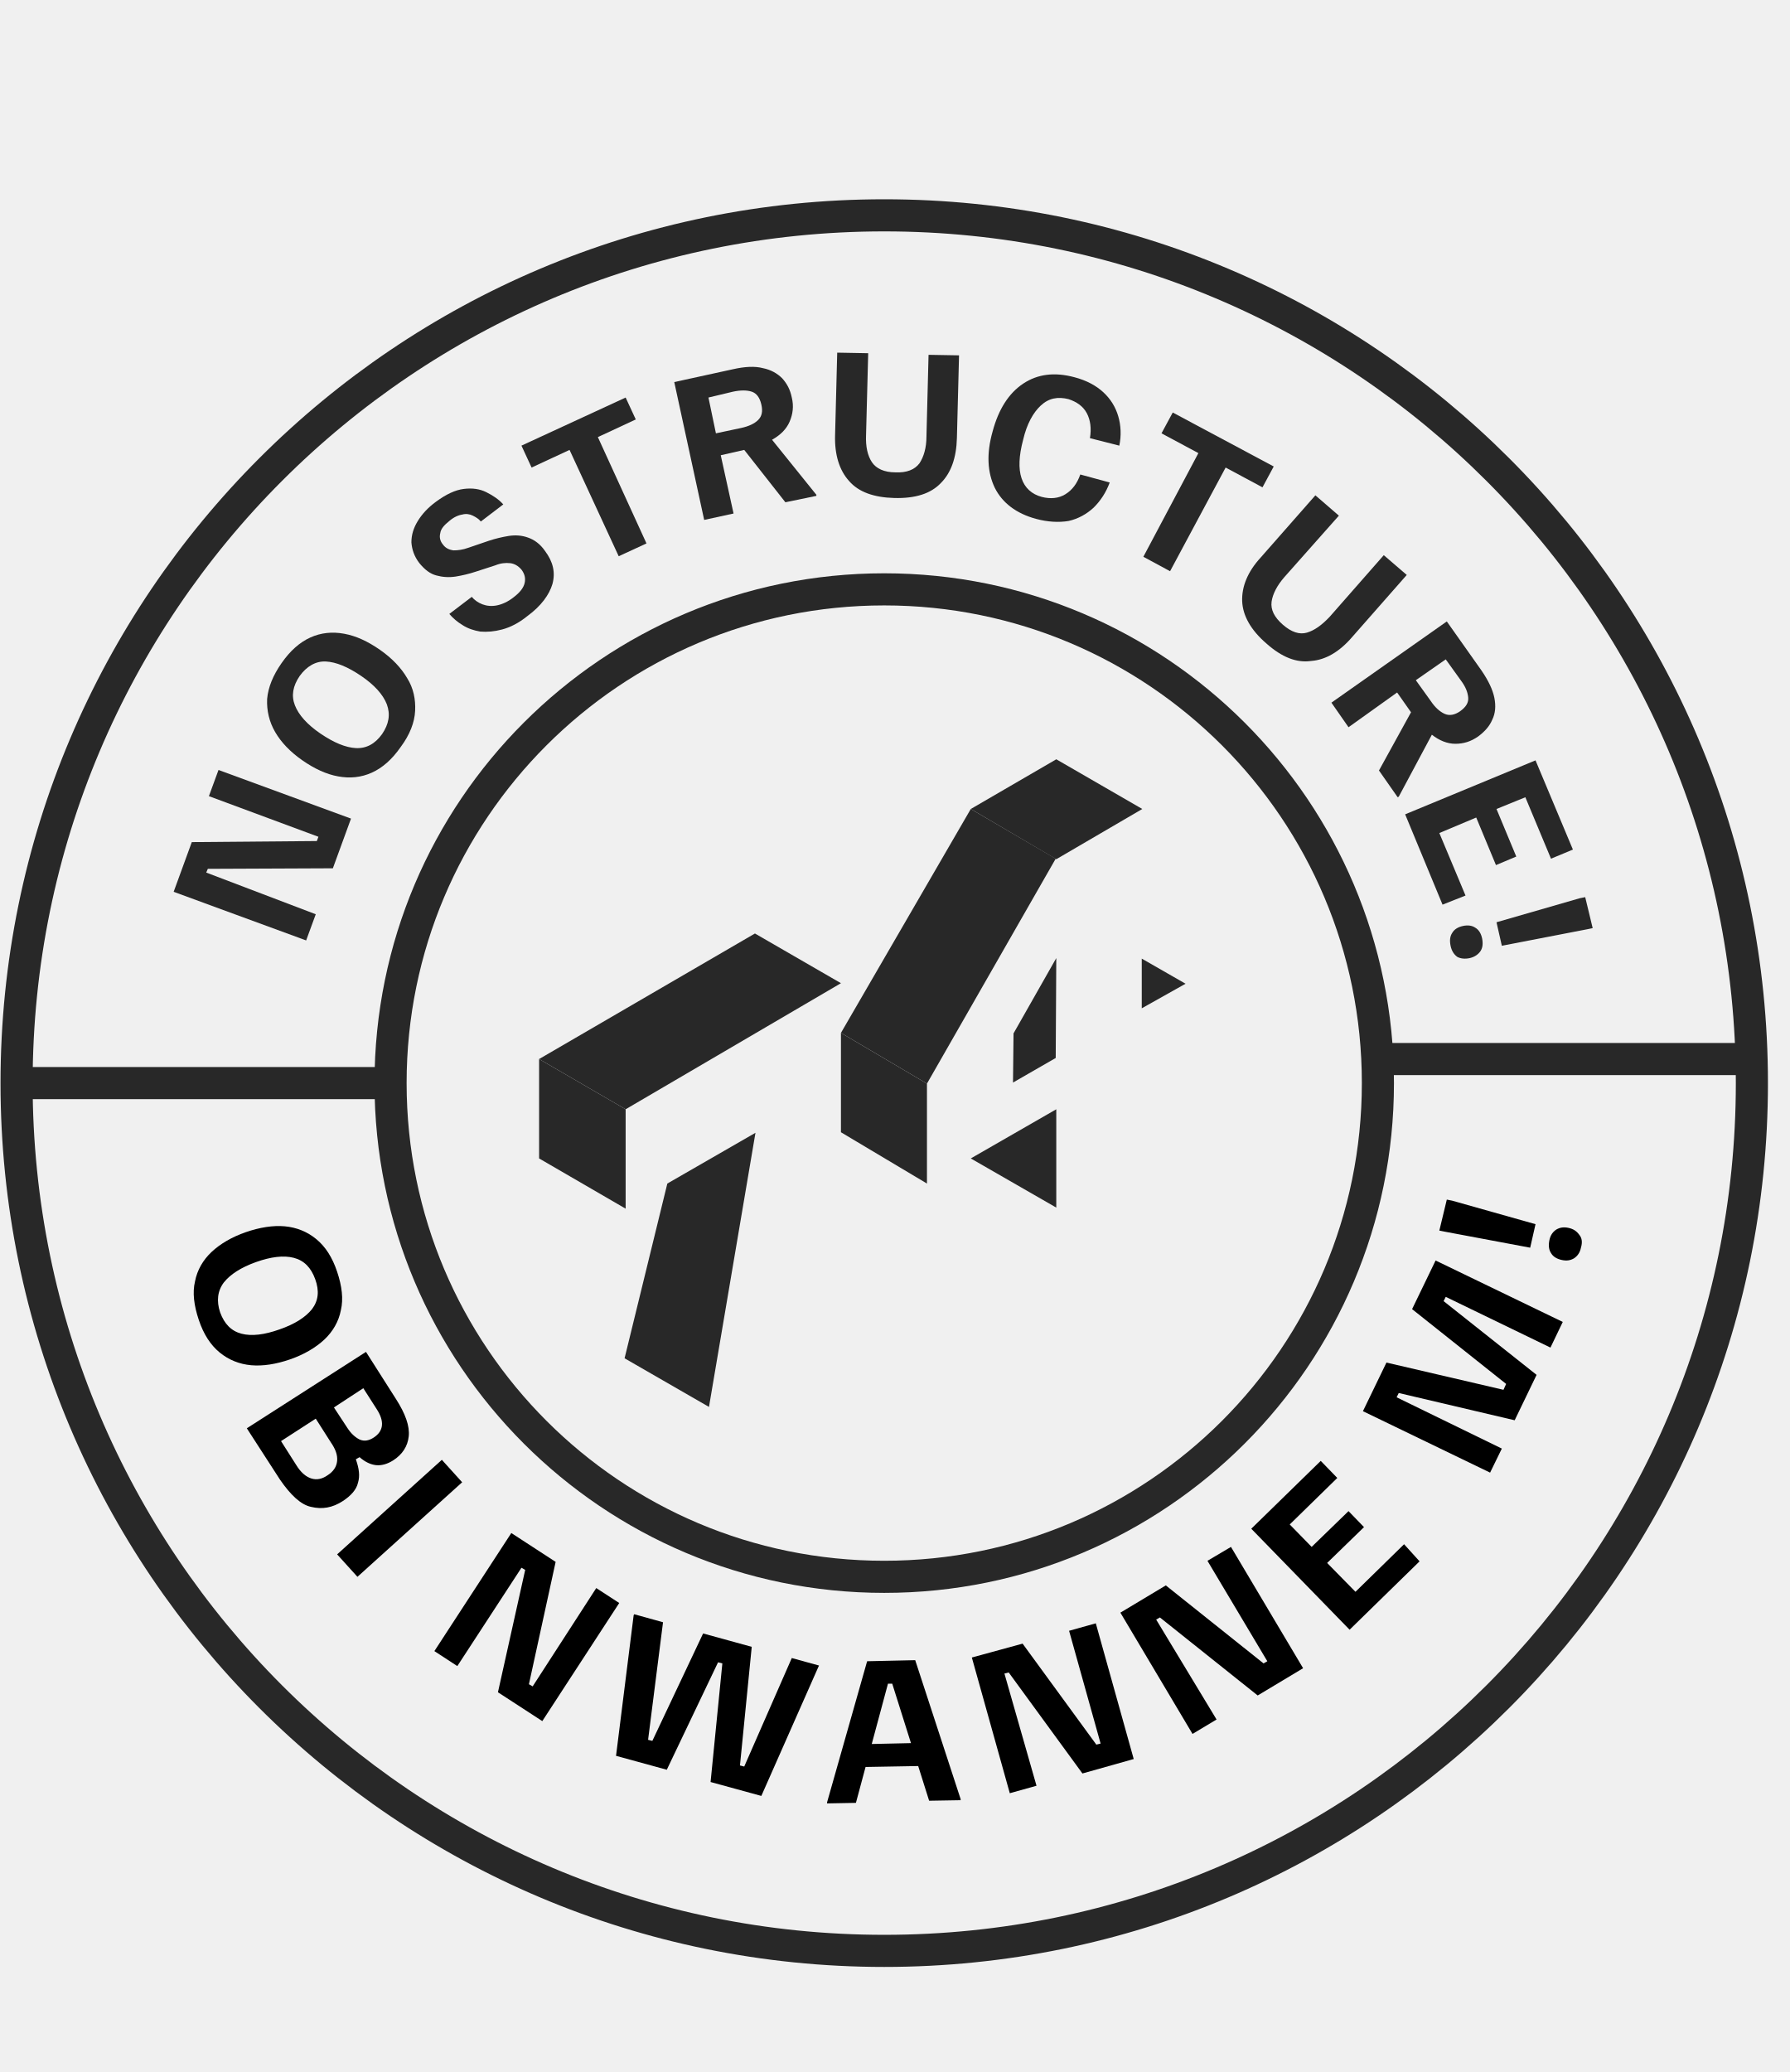
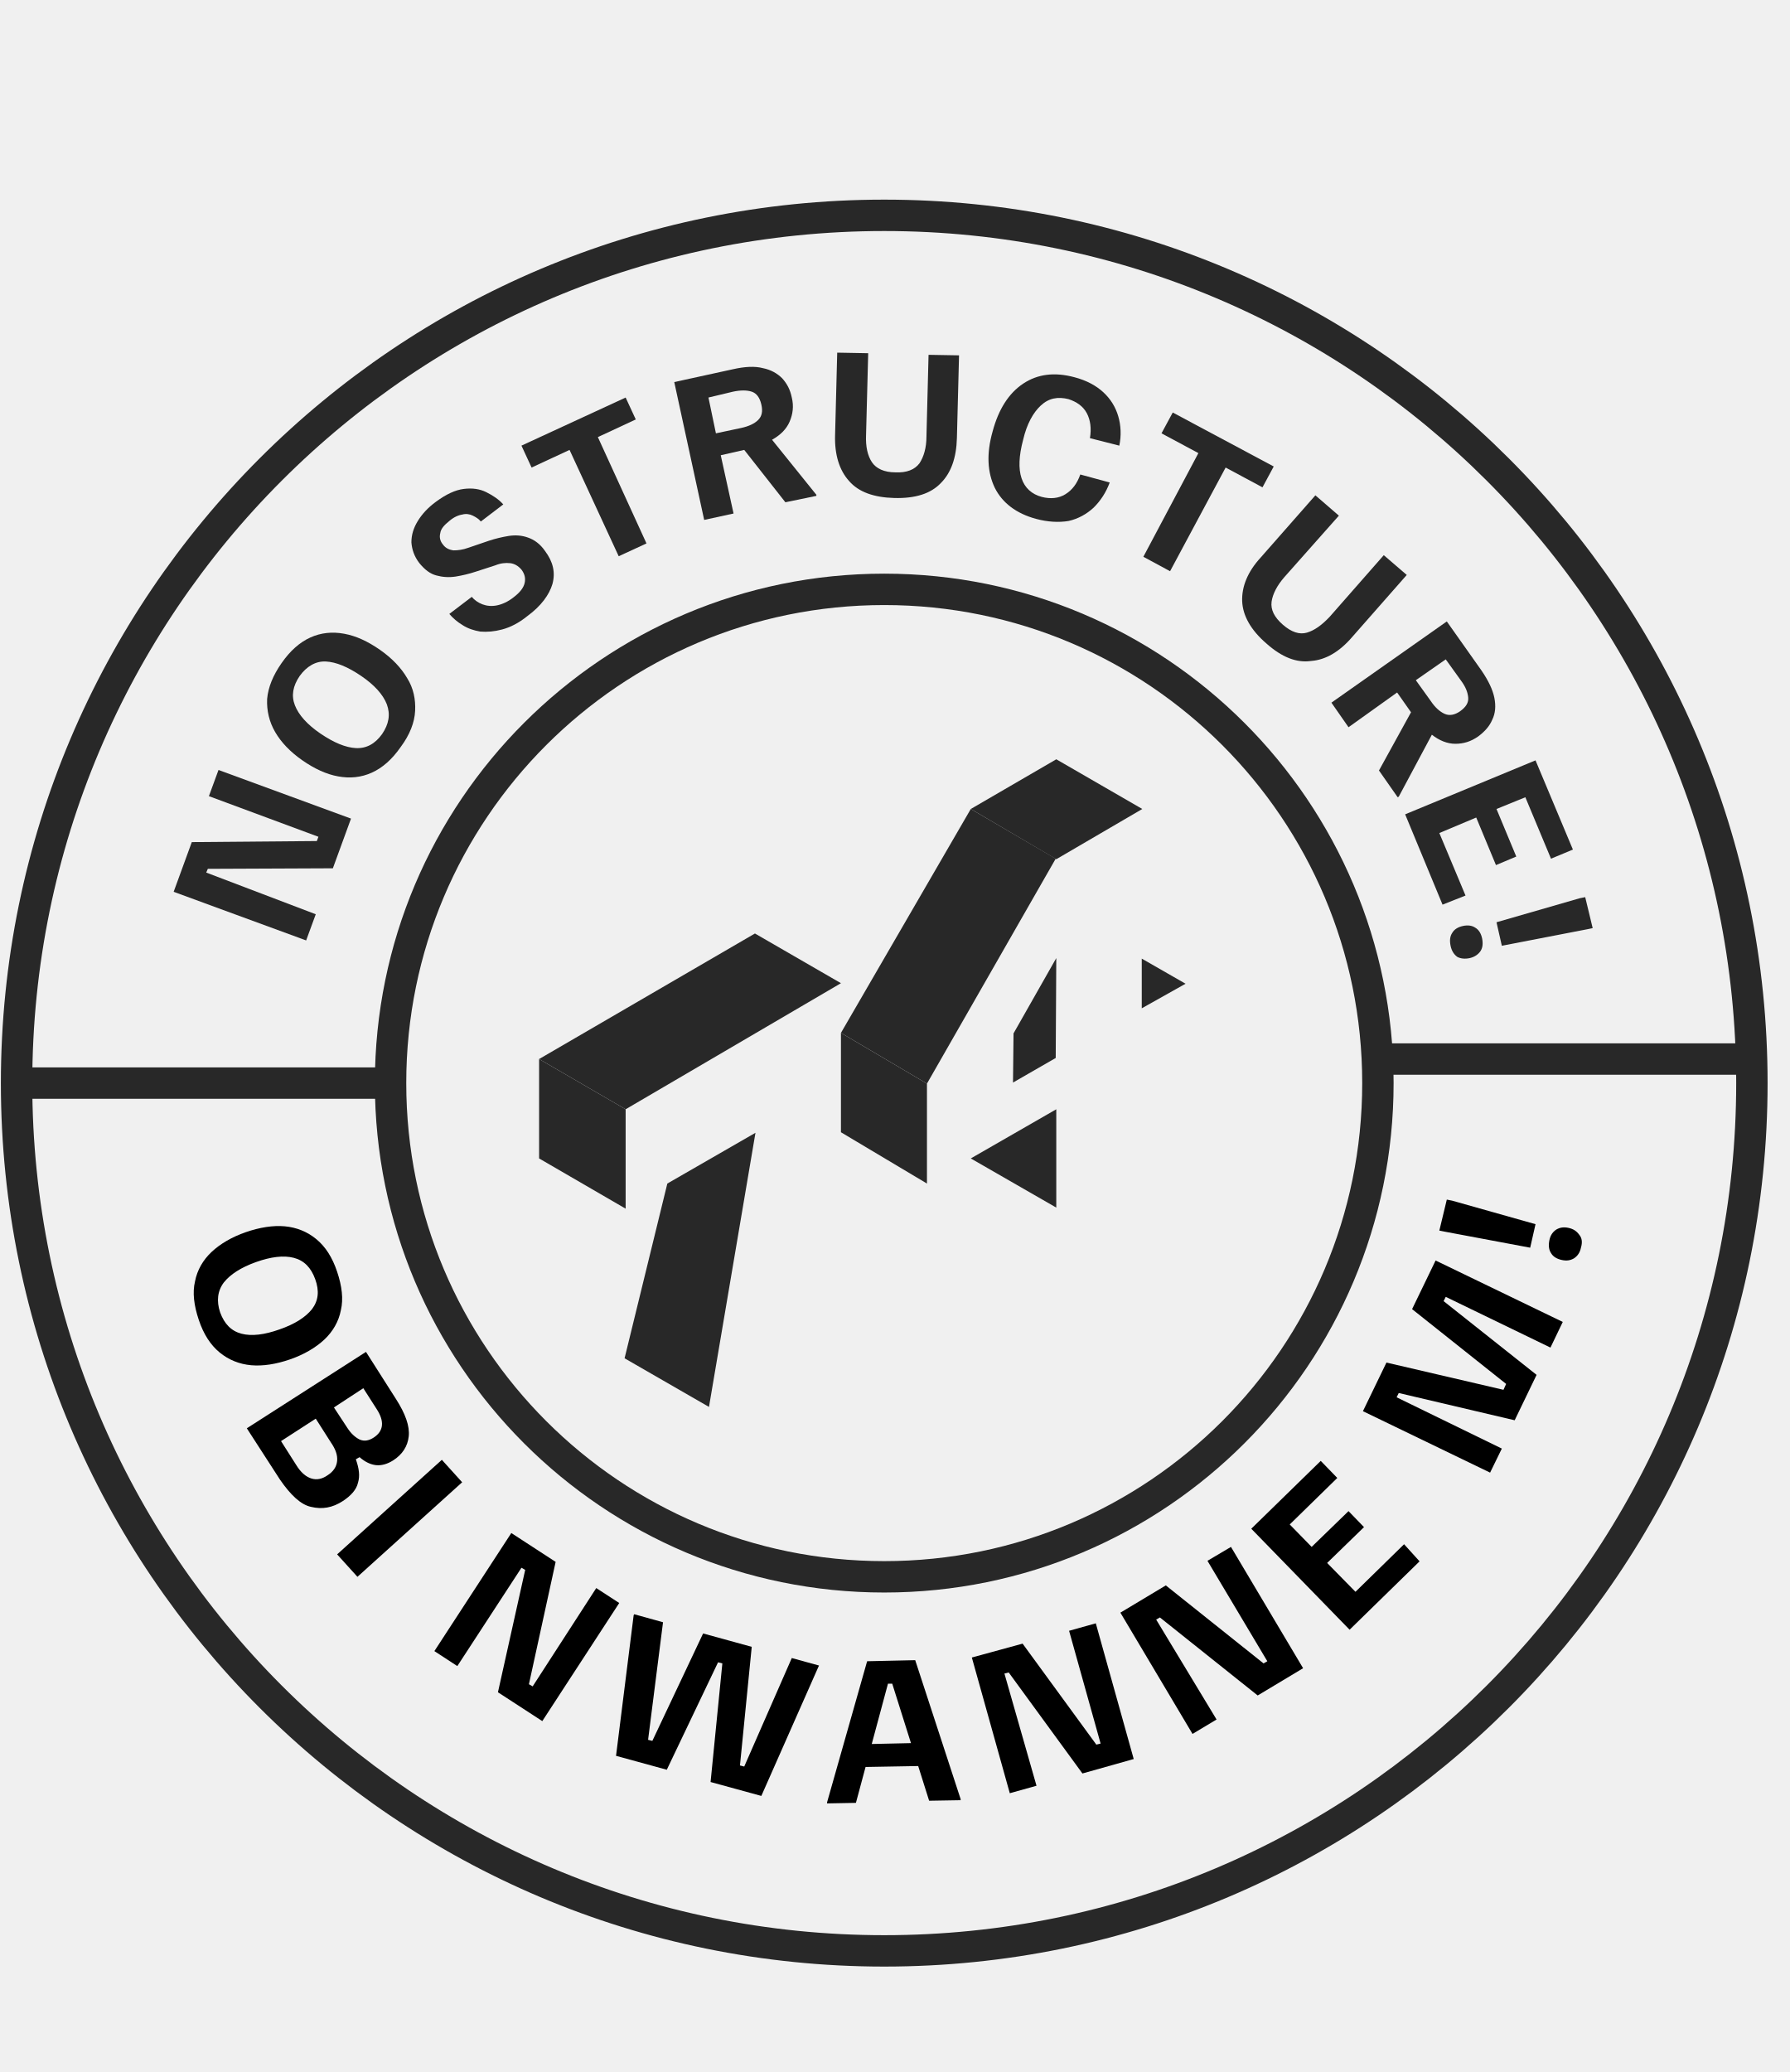
<svg xmlns="http://www.w3.org/2000/svg" width="57" height="66" viewBox="0 0 57 66" fill="none">
  <g clip-path="url(#clip0_1_4)">
-     <path d="M28.169 62.142C43.435 62.142 55.81 49.766 55.81 34.5C55.81 19.235 43.435 6.859 28.169 6.859C12.903 6.859 0.528 19.235 0.528 34.5C0.528 49.766 12.903 62.142 28.169 62.142Z" stroke="#282828" stroke-width="1.023" stroke-miterlimit="10" />
+     <path d="M28.169 62.142C43.435 62.142 55.81 49.766 55.81 34.5C55.81 19.235 43.435 6.859 28.169 6.859C12.903 6.859 0.528 19.235 0.528 34.5C0.528 49.766 12.903 62.142 28.169 62.142Z" stroke="#282828" strokeWidth="1.023" stroke-miterlimit="10" />
    <path d="M10.059 29.122L9.753 29.956L5.532 28.407L6.11 26.824L10.093 26.79L10.144 26.654L6.655 25.36L6.961 24.526L11.182 26.075L10.604 27.658L6.621 27.675L6.57 27.794L10.059 29.122Z" fill="#282828" />
    <path d="M12.765 23.794C12.493 24.186 12.187 24.458 11.846 24.611C11.506 24.765 11.148 24.799 10.774 24.731C10.399 24.663 10.025 24.492 9.634 24.22C9.242 23.948 8.953 23.641 8.766 23.318C8.578 22.995 8.493 22.637 8.51 22.263C8.544 21.888 8.697 21.514 8.97 21.122C9.242 20.731 9.548 20.459 9.889 20.305C10.229 20.152 10.587 20.118 10.961 20.186C11.336 20.254 11.71 20.424 12.102 20.697C12.493 20.969 12.782 21.276 12.97 21.599C13.174 21.922 13.242 22.28 13.225 22.637C13.208 23.012 13.055 23.403 12.765 23.794ZM12.17 23.386C12.391 23.063 12.442 22.756 12.323 22.433C12.204 22.127 11.931 21.82 11.506 21.531C11.08 21.241 10.706 21.088 10.383 21.071C10.059 21.054 9.77 21.224 9.548 21.531C9.327 21.854 9.276 22.161 9.395 22.467C9.514 22.773 9.787 23.08 10.212 23.369C10.638 23.658 11.012 23.812 11.336 23.829C11.676 23.846 11.948 23.692 12.17 23.386Z" fill="#282828" />
    <path d="M16.799 19.625C16.527 19.846 16.255 19.982 15.999 20.05C15.744 20.118 15.523 20.135 15.301 20.118C15.097 20.084 14.893 20.016 14.74 19.914C14.569 19.812 14.433 19.693 14.314 19.556L15.029 19.012C15.114 19.114 15.233 19.199 15.37 19.25C15.506 19.301 15.659 19.318 15.829 19.284C15.999 19.25 16.186 19.165 16.357 19.029C16.561 18.876 16.68 18.723 16.714 18.569C16.748 18.416 16.714 18.28 16.612 18.144C16.51 18.025 16.391 17.956 16.255 17.939C16.101 17.922 15.948 17.939 15.778 18.008L15.148 18.212C14.944 18.28 14.723 18.331 14.518 18.365C14.297 18.399 14.093 18.382 13.906 18.331C13.701 18.28 13.531 18.144 13.361 17.939C13.191 17.718 13.123 17.497 13.106 17.276C13.106 17.037 13.174 16.816 13.31 16.595C13.446 16.374 13.633 16.169 13.889 15.982C14.212 15.744 14.502 15.608 14.774 15.574C15.046 15.54 15.284 15.574 15.489 15.676C15.693 15.778 15.88 15.897 16.033 16.067L15.318 16.612C15.25 16.527 15.165 16.476 15.063 16.425C14.961 16.374 14.842 16.357 14.723 16.391C14.604 16.408 14.45 16.476 14.314 16.595C14.144 16.731 14.042 16.85 14.025 16.986C13.991 17.122 14.025 17.242 14.11 17.344C14.195 17.463 14.314 17.514 14.45 17.531C14.587 17.531 14.74 17.514 14.927 17.446L15.574 17.225C15.778 17.157 15.999 17.105 16.203 17.072C16.425 17.037 16.629 17.055 16.816 17.122C17.02 17.191 17.208 17.327 17.361 17.548C17.616 17.889 17.701 18.229 17.599 18.603C17.497 18.944 17.242 19.301 16.799 19.625Z" fill="#282828" />
    <path d="M20.595 17.31L19.71 17.718L18.144 14.331L16.935 14.893L16.612 14.195L19.931 12.663L20.254 13.361L19.046 13.923L20.595 17.31Z" fill="#282828" />
    <path d="M23.369 16.357L22.433 16.561L21.48 12.17L23.352 11.761C23.727 11.676 24.05 11.659 24.305 11.727C24.561 11.778 24.765 11.897 24.918 12.05C25.071 12.221 25.173 12.408 25.224 12.663C25.292 12.935 25.258 13.191 25.156 13.429C25.054 13.667 24.867 13.855 24.595 14.008L26.007 15.761V15.795L25.02 15.999L23.709 14.331L22.961 14.501L23.369 16.357ZM22.569 12.663L22.807 13.803L23.607 13.633C23.846 13.582 24.033 13.497 24.152 13.378C24.271 13.259 24.305 13.106 24.254 12.884C24.203 12.663 24.101 12.527 23.948 12.476C23.795 12.425 23.59 12.425 23.352 12.476L22.569 12.663Z" fill="#282828" />
    <path d="M28.492 15.863C27.846 15.846 27.352 15.676 27.046 15.318C26.739 14.978 26.586 14.484 26.603 13.872L26.671 11.233L27.658 11.251L27.59 13.855C27.573 14.229 27.641 14.518 27.777 14.723C27.913 14.927 28.169 15.046 28.526 15.046C28.884 15.063 29.139 14.961 29.292 14.757C29.428 14.552 29.514 14.263 29.514 13.906L29.581 11.302L30.552 11.319L30.484 13.957C30.467 14.586 30.296 15.063 29.973 15.386C29.65 15.727 29.156 15.88 28.492 15.863Z" fill="#282828" />
    <path d="M33.003 16.527C32.373 16.357 31.93 16.016 31.692 15.54C31.454 15.046 31.42 14.45 31.624 13.735C31.811 13.038 32.135 12.527 32.594 12.221C33.054 11.914 33.598 11.846 34.228 12.016C34.62 12.118 34.926 12.289 35.147 12.493C35.386 12.714 35.539 12.97 35.624 13.259C35.709 13.548 35.726 13.872 35.658 14.195L34.722 13.957C34.773 13.65 34.739 13.378 34.62 13.157C34.5 12.935 34.296 12.799 34.041 12.714C33.7 12.629 33.411 12.68 33.156 12.918C32.917 13.14 32.713 13.497 32.594 14.008C32.458 14.518 32.441 14.927 32.543 15.233C32.645 15.54 32.867 15.744 33.19 15.829C33.462 15.897 33.718 15.88 33.939 15.744C34.16 15.608 34.313 15.403 34.415 15.114L35.352 15.369C35.232 15.693 35.062 15.948 34.841 16.169C34.62 16.374 34.347 16.527 34.041 16.595C33.734 16.646 33.377 16.629 33.003 16.527Z" fill="#282828" />
    <path d="M37.275 18.195L36.424 17.735L38.177 14.433L37.002 13.803L37.36 13.14L40.577 14.859L40.219 15.523L39.045 14.893L37.275 18.195Z" fill="#282828" />
    <path d="M40.339 20.493C39.845 20.067 39.59 19.608 39.572 19.148C39.556 18.688 39.743 18.212 40.168 17.752L41.904 15.778L42.653 16.425L40.917 18.382C40.679 18.654 40.543 18.927 40.509 19.165C40.475 19.42 40.594 19.659 40.866 19.897C41.138 20.135 41.394 20.22 41.632 20.152C41.87 20.084 42.109 19.914 42.364 19.642L44.083 17.684L44.815 18.314L43.079 20.288C42.67 20.765 42.228 21.02 41.768 21.054C41.309 21.122 40.832 20.935 40.339 20.493Z" fill="#282828" />
    <path d="M42.96 23.165L42.415 22.382L46.091 19.795L47.198 21.361C47.419 21.684 47.555 21.973 47.606 22.229C47.657 22.484 47.64 22.722 47.538 22.927C47.453 23.131 47.3 23.301 47.096 23.454C46.857 23.624 46.619 23.692 46.364 23.692C46.108 23.692 45.853 23.59 45.615 23.403L44.56 25.377L44.526 25.395L43.93 24.543L44.951 22.688L44.508 22.058L42.96 23.165ZM46.057 21.003L45.104 21.667L45.581 22.331C45.717 22.535 45.87 22.671 46.023 22.739C46.176 22.807 46.347 22.773 46.517 22.654C46.704 22.518 46.789 22.382 46.772 22.212C46.755 22.041 46.687 21.871 46.534 21.667L46.057 21.003Z" fill="#282828" />
    <path d="M45.955 28.816L44.764 25.939L48.917 24.22L50.108 27.062L49.41 27.352L48.593 25.395L47.674 25.769L48.304 27.284L47.657 27.556L47.028 26.041L45.853 26.535L46.687 28.526L45.955 28.816Z" fill="#282828" />
    <path d="M46.211 30.126C46.176 29.956 46.194 29.82 46.262 29.718C46.33 29.599 46.449 29.53 46.602 29.496C46.755 29.462 46.891 29.479 46.993 29.547C47.113 29.616 47.181 29.735 47.215 29.888C47.249 30.058 47.232 30.194 47.164 30.296C47.096 30.398 46.976 30.484 46.823 30.518C46.67 30.552 46.534 30.535 46.432 30.484C46.33 30.416 46.245 30.296 46.211 30.126ZM47.844 30.126L47.674 29.377L50.329 28.611L50.5 28.577L50.738 29.564L50.568 29.599L47.844 30.126Z" fill="#282828" />
    <path d="M6.332 42.041C6.178 41.581 6.127 41.172 6.213 40.815C6.281 40.458 6.468 40.134 6.74 39.879C7.012 39.623 7.387 39.402 7.829 39.249C8.272 39.096 8.697 39.028 9.072 39.062C9.446 39.096 9.787 39.232 10.076 39.47C10.366 39.709 10.587 40.049 10.74 40.509C10.893 40.968 10.944 41.377 10.859 41.734C10.791 42.092 10.604 42.415 10.332 42.67C10.059 42.925 9.685 43.147 9.242 43.3C8.8 43.453 8.374 43.521 8 43.487C7.625 43.453 7.285 43.317 6.995 43.079C6.706 42.84 6.485 42.5 6.332 42.041ZM7.012 41.802C7.149 42.177 7.37 42.398 7.693 42.483C8.017 42.568 8.425 42.517 8.902 42.347C9.395 42.177 9.736 41.955 9.94 41.7C10.144 41.428 10.178 41.121 10.042 40.747C9.906 40.372 9.685 40.151 9.361 40.066C9.038 39.981 8.629 40.032 8.153 40.202C7.676 40.372 7.336 40.594 7.132 40.849C6.927 41.121 6.893 41.445 7.012 41.802Z" fill="black" />
    <path d="M8.919 47.13L7.863 45.496L11.659 43.062L12.612 44.559C12.918 45.036 13.055 45.428 13.021 45.751C12.987 46.074 12.816 46.33 12.527 46.517C12.34 46.636 12.153 46.687 11.982 46.67C11.812 46.653 11.625 46.568 11.455 46.415L11.336 46.483C11.438 46.772 11.472 47.01 11.404 47.232C11.353 47.453 11.182 47.64 10.927 47.81C10.587 48.032 10.263 48.083 9.906 47.998C9.583 47.929 9.259 47.623 8.919 47.13ZM10.059 45.189L8.953 45.904L9.429 46.653C9.583 46.908 9.753 47.044 9.923 47.096C10.093 47.147 10.263 47.112 10.434 46.993C10.621 46.874 10.723 46.721 10.74 46.534C10.757 46.347 10.689 46.159 10.536 45.938L10.059 45.189ZM11.574 44.219L10.638 44.832L11.063 45.479C11.182 45.666 11.319 45.785 11.455 45.853C11.608 45.921 11.761 45.887 11.914 45.785C12.221 45.581 12.255 45.274 11.999 44.883L11.574 44.219Z" fill="black" />
    <path d="M11.387 50.227L10.74 49.512L14.076 46.5L14.723 47.215L11.387 50.227Z" fill="black" />
    <path d="M14.569 53.07L13.838 52.593L16.289 48.832L17.701 49.751L16.85 53.648L16.969 53.717L18.995 50.585L19.727 51.061L17.276 54.823L15.863 53.904L16.731 50.006L16.612 49.938L14.569 53.07Z" fill="black" />
    <path d="M21.242 56.372L19.625 55.929L20.186 51.453L20.203 51.419L21.122 51.674L20.646 55.419L20.782 55.453L22.399 52.031L23.948 52.457L23.573 56.236L23.709 56.27L25.224 52.814L26.092 53.053L26.075 53.087L24.254 57.206L22.637 56.763L23.012 52.985L22.875 52.95L21.242 56.372Z" fill="black" />
    <path d="M27.267 57.427L26.348 57.444V57.41L27.624 52.916L29.156 52.882L30.603 57.308V57.342L29.599 57.359L28.424 53.631H28.288L27.267 57.427ZM29.377 56.252L27.454 56.286L27.641 55.555L29.156 55.521L29.377 56.252Z" fill="black" />
    <path d="M33.02 56.882L32.169 57.12L30.96 52.797L32.577 52.355L34.926 55.572L35.062 55.538L34.058 51.946L34.909 51.708L36.117 56.031L34.483 56.491L32.135 53.274L31.998 53.308L33.02 56.882Z" fill="black" />
    <path d="M38.756 54.772L37.99 55.231L35.692 51.368L37.139 50.5L40.253 52.985L40.373 52.916L38.466 49.717L39.215 49.274L41.513 53.138L40.066 54.006L36.951 51.521L36.832 51.589L38.756 54.772Z" fill="black" />
    <path d="M45.223 49.734L42.994 51.912L39.862 48.695L42.075 46.534L42.602 47.078L41.087 48.559L41.785 49.274L42.96 48.134L43.453 48.644L42.279 49.785L43.181 50.704L44.73 49.189L45.223 49.734Z" fill="black" />
    <path d="M47.844 46.142L47.47 46.908L43.419 44.951L44.168 43.402L47.896 44.27L47.981 44.083L44.985 41.7L45.734 40.151L49.785 42.108L49.393 42.925L46.057 41.309L45.989 41.445L48.951 43.794L48.253 45.24L44.56 44.372L44.492 44.508L47.844 46.142Z" fill="black" />
    <path d="M48.917 38.994L48.747 39.743L46.023 39.232L45.853 39.198L46.091 38.211L46.262 38.245L48.917 38.994ZM50.364 39.743C50.33 39.913 50.244 40.015 50.142 40.083C50.023 40.151 49.904 40.168 49.751 40.134C49.598 40.1 49.478 40.032 49.41 39.913C49.342 39.811 49.325 39.675 49.359 39.504C49.393 39.334 49.478 39.232 49.581 39.164C49.7 39.096 49.819 39.079 49.972 39.113C50.125 39.147 50.227 39.215 50.312 39.334C50.398 39.436 50.415 39.572 50.364 39.743Z" fill="black" />
-     <path d="M28.169 50.227C36.855 50.227 43.896 43.186 43.896 34.5C43.896 25.815 36.855 18.773 28.169 18.773C19.483 18.773 12.442 25.815 12.442 34.5C12.442 43.186 19.483 50.227 28.169 50.227Z" stroke="#282828" stroke-width="1.023" stroke-miterlimit="10" />
+     <path d="M28.169 50.227C36.855 50.227 43.896 43.186 43.896 34.5C43.896 25.815 36.855 18.773 28.169 18.773C19.483 18.773 12.442 25.815 12.442 34.5C12.442 43.186 19.483 50.227 28.169 50.227Z" stroke="#282828" strokeWidth="1.023" stroke-miterlimit="10" />
    <path d="M19.931 38.5L17.174 36.9V33.734L19.931 35.334V38.5Z" fill="#282828" />
    <path d="M26.79 31.318L19.931 35.334L17.174 33.734L24.05 29.735L26.79 31.318Z" fill="#282828" />
    <path d="M24.067 36.083L22.586 44.815L19.897 43.266L21.259 37.7L24.067 36.083Z" fill="#282828" />
    <path d="M33.65 24.186L30.926 25.769L33.65 27.369L36.39 25.769L33.65 24.186Z" fill="#282828" />
    <path d="M29.53 34.517V37.7L26.79 36.066V32.901L29.53 34.517Z" fill="#282828" />
    <path d="M33.65 38.466L30.926 36.9L33.65 35.334V38.466Z" fill="#282828" />
    <path d="M33.632 27.352L29.53 34.517L26.79 32.901L30.926 25.769L33.632 27.352Z" fill="#282828" />
    <path d="M33.65 30.518L32.288 32.917L32.271 34.483L33.632 33.7L33.65 30.518Z" fill="#282828" />
    <path d="M36.373 32.118L37.768 31.335L36.373 30.535V32.118Z" fill="#282828" />
-     <path d="M55.81 33.734H43.879" stroke="#282828" stroke-width="1.023" stroke-miterlimit="10" />
-     <path d="M12.442 34.5H0.511" stroke="#282828" stroke-width="1.023" stroke-miterlimit="10" />
+     <path d="M55.81 33.734H43.879" stroke="#282828" strokeWidth="1.023" stroke-miterlimit="10" />
+     <path d="M12.442 34.5H0.511" stroke="#282828" strokeWidth="1.023" stroke-miterlimit="10" />
  </g>
  <defs>
    <clipPath id="clip0_1_4">
      <rect width="56.321" height="65.392" fill="white" />
    </clipPath>
  </defs>
</svg>
